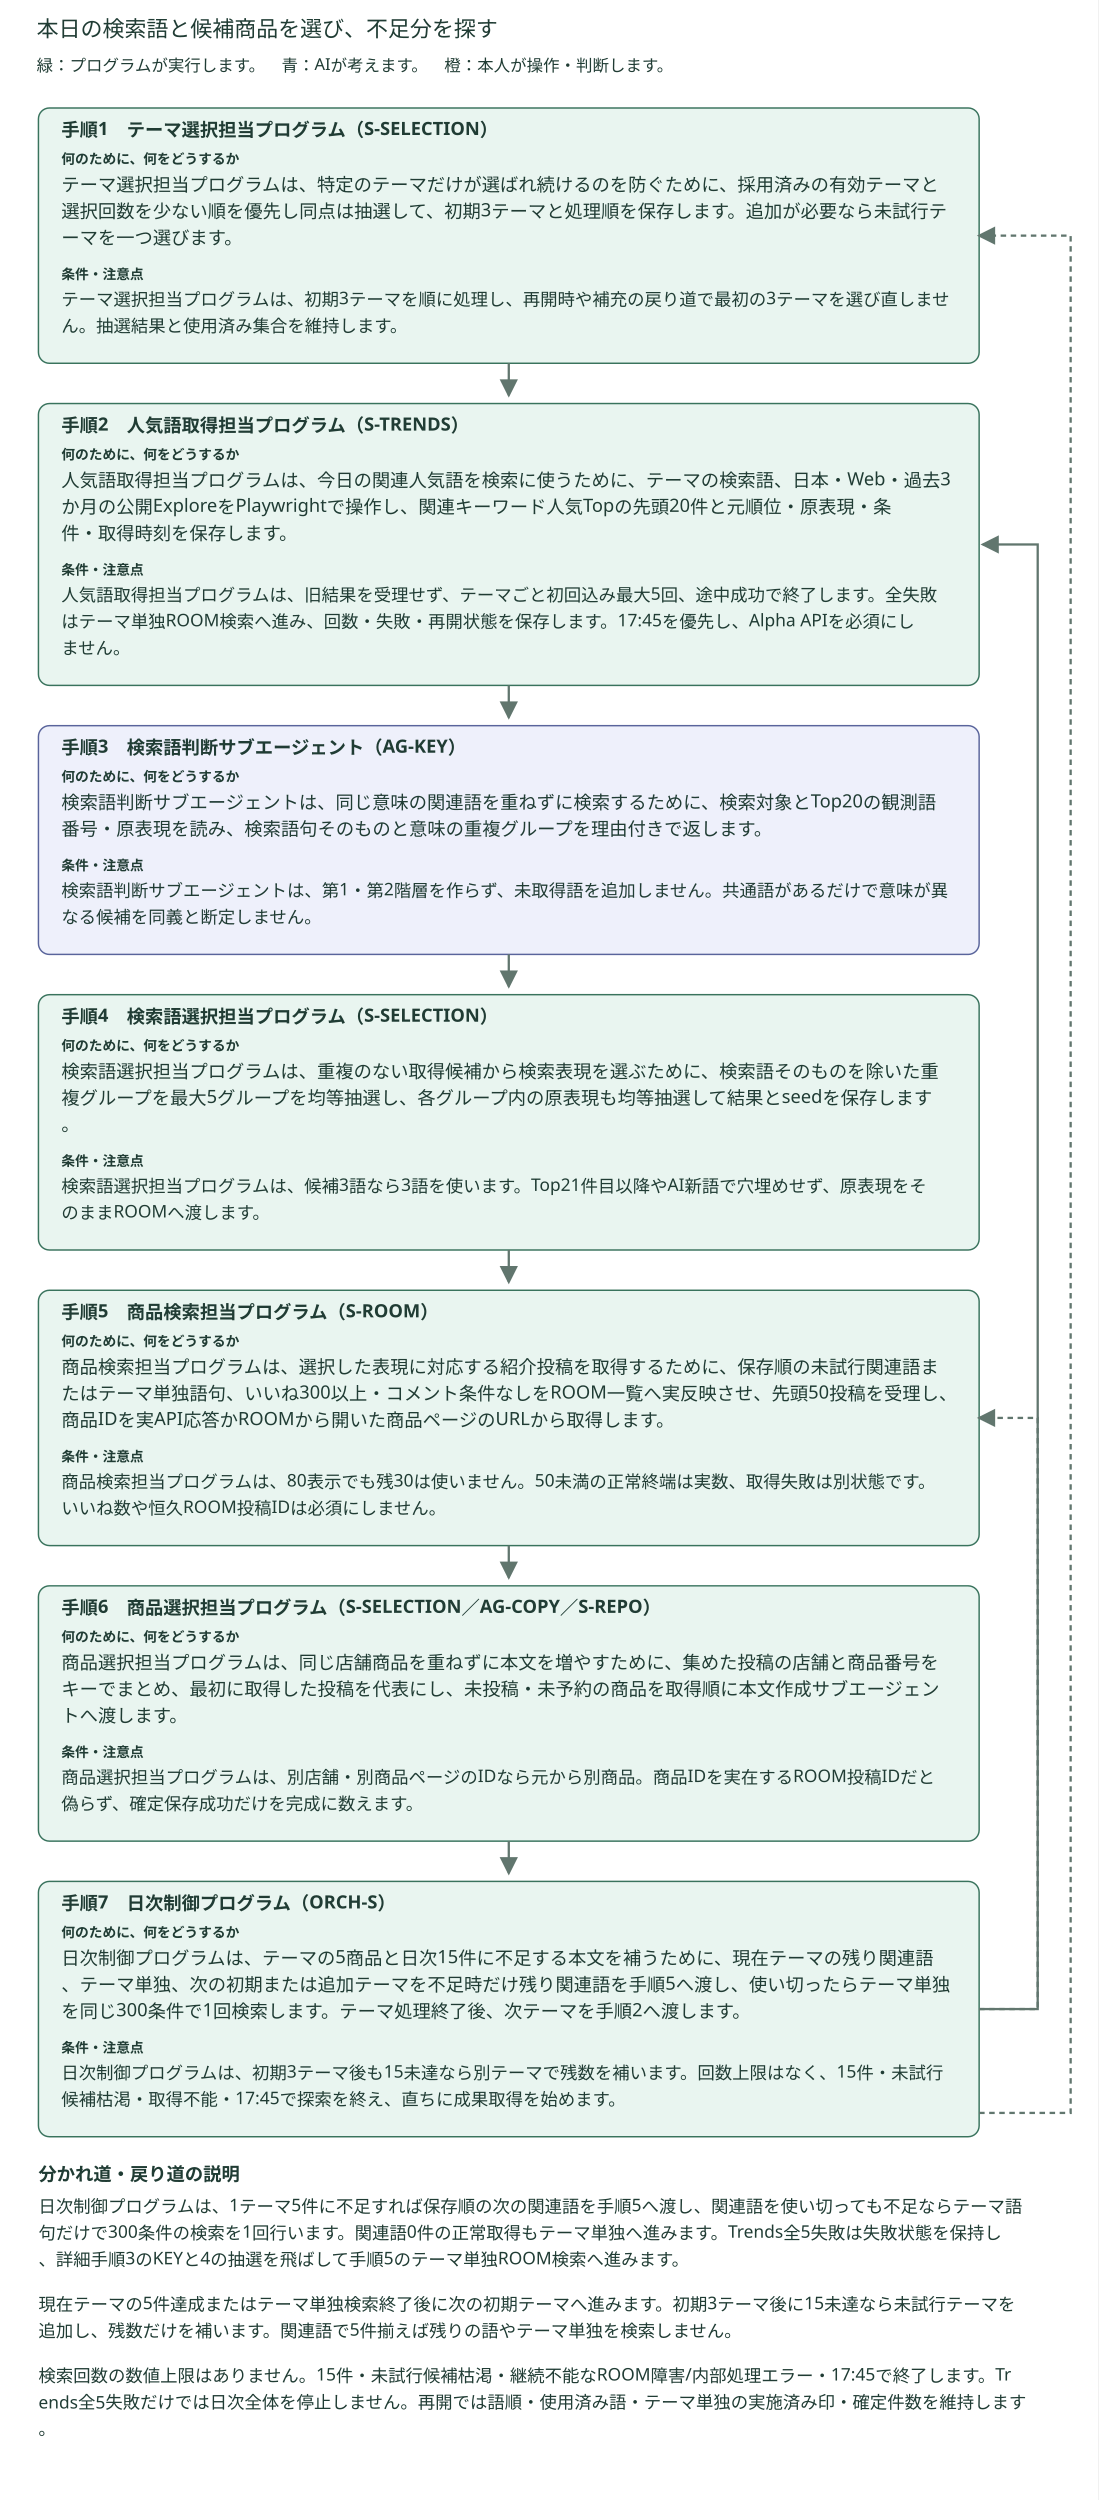
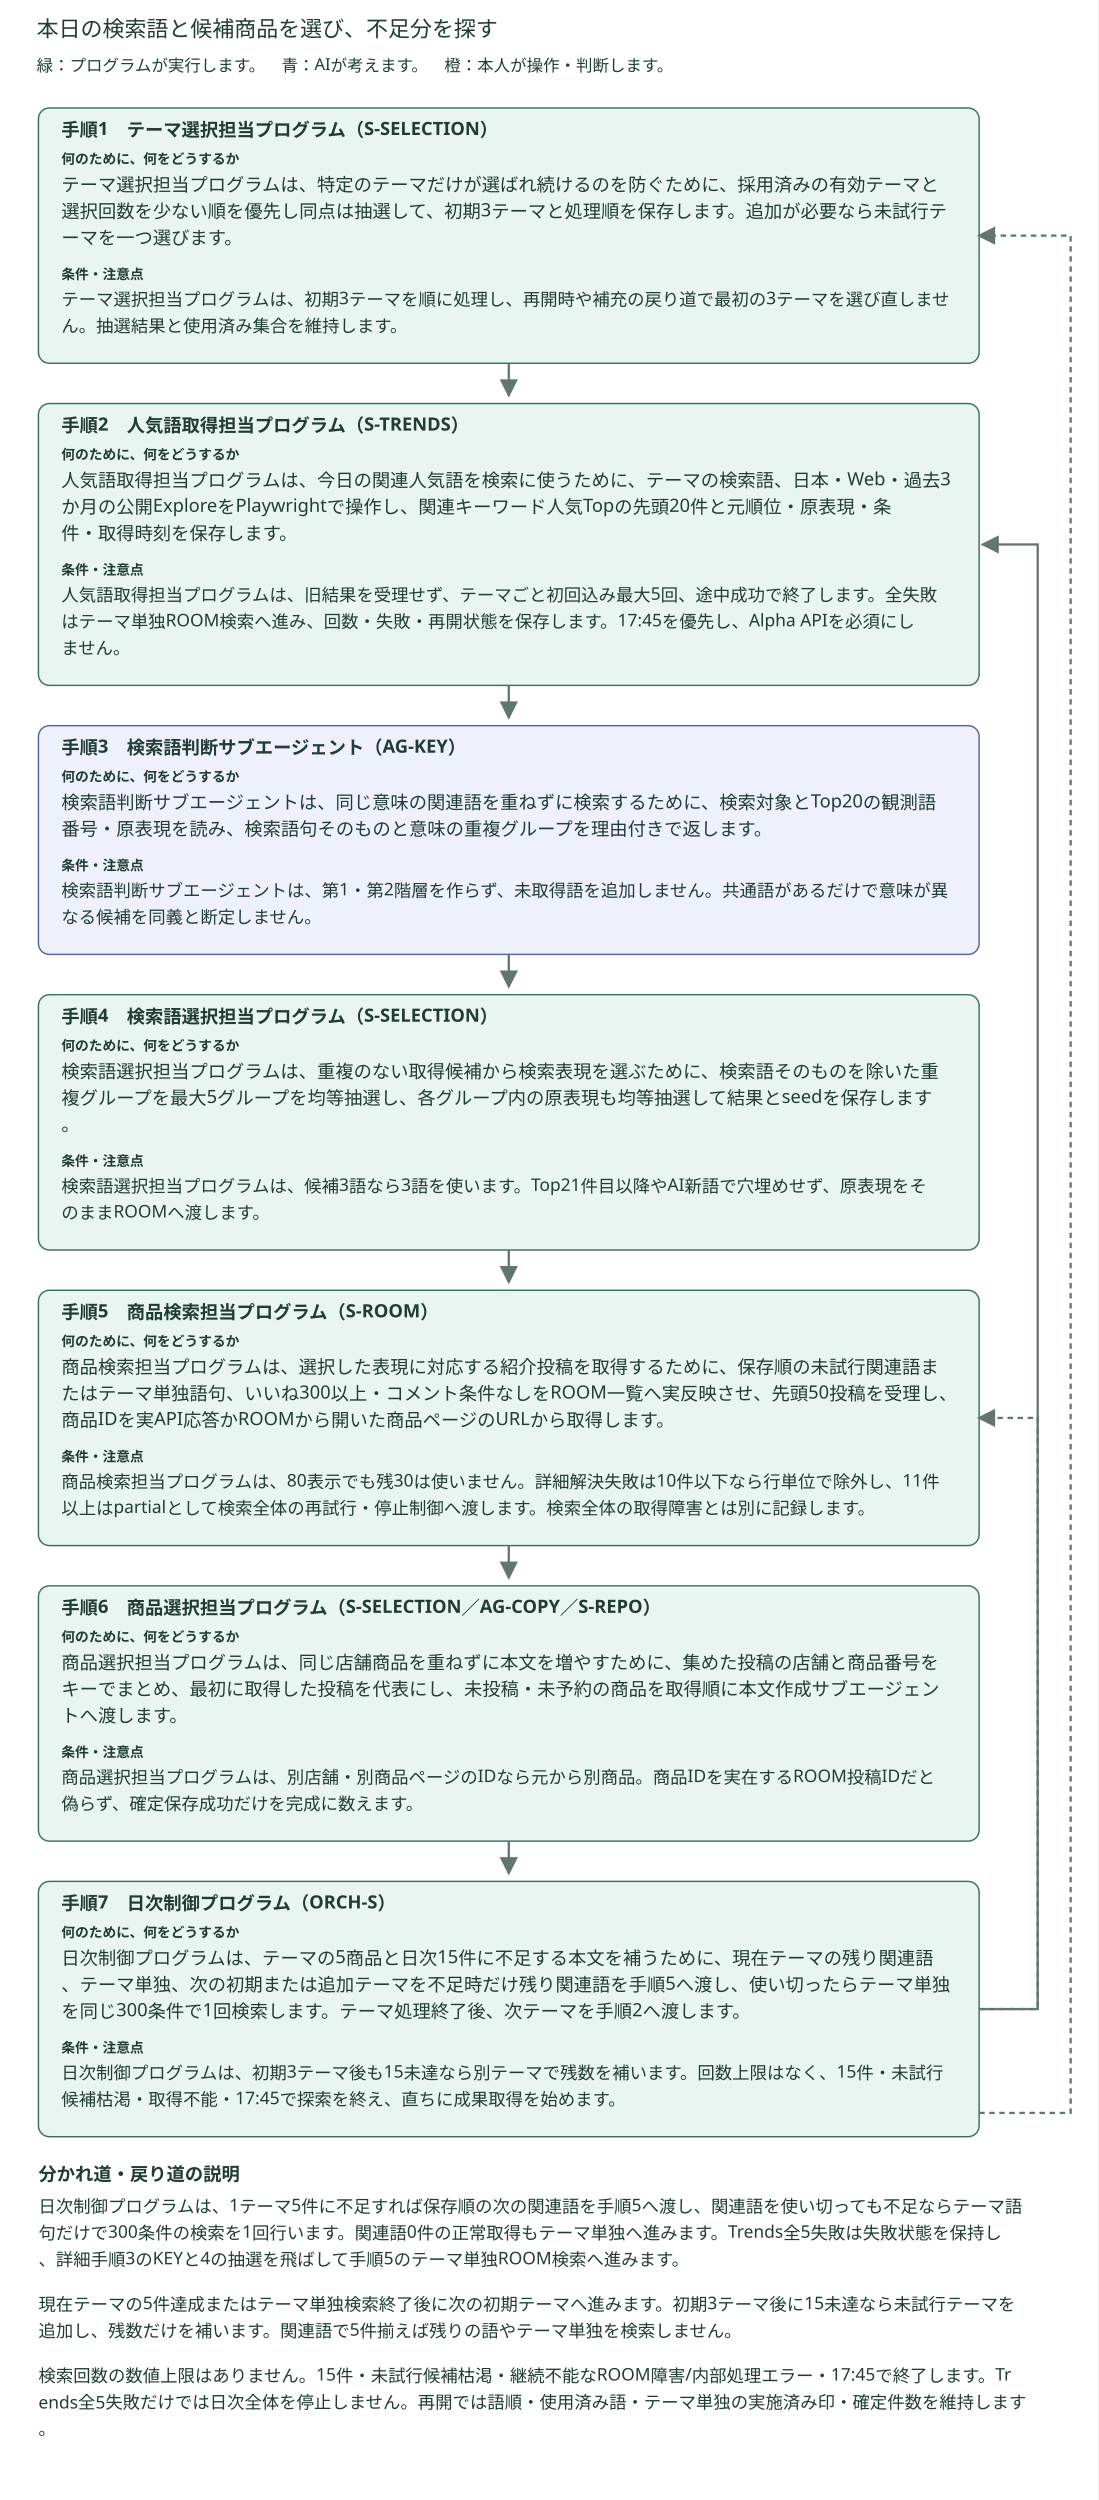
<svg xmlns="http://www.w3.org/2000/svg" viewBox="0 0 1200 2732" role="img" aria-labelledby="task-F03-title task-F03-desc" font-family="Yu Gothic, Meiryo, sans-serif">
  <defs>
    <marker id="task-F03-arrow" markerWidth="8" markerHeight="8" refX="7" refY="4" orient="auto">
      <path d="M0,0 L8,4 L0,8 Z" fill="#61766e" />
    </marker>
  </defs>
  <rect width="1200" height="2732" fill="#fff" />
  <text x="40" y="40" font-size="24" font-weight="400" text-anchor="start" fill="#203c34">本日の検索語と候補商品を選び、不足分を探す</text>
  <text x="40" y="78" font-size="18" font-weight="400" text-anchor="start" fill="#203c34">緑：プログラムが実行します。　青：AIが考えます。　橙：本人が操作・判断します。</text>
  <g class="diagram-node" data-node="F03-1">
    <rect x="42" y="118" width="1028" height="279" rx="12" fill="#e9f5f0" stroke="#39735d" stroke-width="1.6" />
    <text x="67" y="149" font-size="20" font-weight="700" text-anchor="start" fill="#203c34">手順1　テーマ選択担当プログラム（S-SELECTION）</text>
    <text x="67" y="179" font-size="15" font-weight="700" text-anchor="start" fill="#203c34">何のために、何をどうするか</text>
    <text x="67" y="209" font-size="20" font-weight="400" text-anchor="start" fill="#203c34">テーマ選択担当プログラムは、特定のテーマだけが選ばれ続けるのを防ぐために、採用済みの有効テーマと</text>
    <text x="67" y="238" font-size="20" font-weight="400" text-anchor="start" fill="#203c34">選択回数を少ない順を優先し同点は抽選して、初期3テーマと処理順を保存します。追加が必要なら未試行テ</text>
    <text x="67" y="267" font-size="20" font-weight="400" text-anchor="start" fill="#203c34">ーマを一つ選びます。</text>
    <text x="67" y="305" font-size="15" font-weight="700" text-anchor="start" fill="#203c34">条件・注意点</text>
    <text x="67" y="334" font-size="19" font-weight="400" text-anchor="start" fill="#203c34">テーマ選択担当プログラムは、初期3テーマを順に処理し、再開時や補充の戻り道で最初の3テーマを選び直しませ</text>
    <text x="67" y="363" font-size="19" font-weight="400" text-anchor="start" fill="#203c34">ん。抽選結果と使用済み集合を維持します。</text>
  </g>
  <path d="M 556 397 V 432" fill="none" stroke="#61766e" stroke-width="2.5" marker-end="url(#task-F03-arrow)" />
  <g class="diagram-node" data-node="F03-2">
    <rect x="42" y="441" width="1028" height="308" rx="12" fill="#e9f5f0" stroke="#39735d" stroke-width="1.6" />
    <text x="67" y="472" font-size="20" font-weight="700" text-anchor="start" fill="#203c34">手順2　人気語取得担当プログラム（S-TRENDS）</text>
    <text x="67" y="502" font-size="15" font-weight="700" text-anchor="start" fill="#203c34">何のために、何をどうするか</text>
    <text x="67" y="532" font-size="20" font-weight="400" text-anchor="start" fill="#203c34">人気語取得担当プログラムは、今日の関連人気語を検索に使うために、テーマの検索語、日本・Web・過去3</text>
    <text x="67" y="561" font-size="20" font-weight="400" text-anchor="start" fill="#203c34">か月の公開ExploreをPlaywrightで操作し、関連キーワード人気Topの先頭20件と元順位・原表現・条</text>
    <text x="67" y="590" font-size="20" font-weight="400" text-anchor="start" fill="#203c34">件・取得時刻を保存します。</text>
    <text x="67" y="628" font-size="15" font-weight="700" text-anchor="start" fill="#203c34">条件・注意点</text>
    <text x="67" y="657" font-size="19" font-weight="400" text-anchor="start" fill="#203c34">人気語取得担当プログラムは、旧結果を受理せず、テーマごと初回込み最大5回、途中成功で終了します。全失敗</text>
    <text x="67" y="686" font-size="19" font-weight="400" text-anchor="start" fill="#203c34">はテーマ単独ROOM検索へ進み、回数・失敗・再開状態を保存します。17:45を優先し、Alpha APIを必須にし</text>
    <text x="67" y="715" font-size="19" font-weight="400" text-anchor="start" fill="#203c34">ません。</text>
  </g>
  <path d="M 556 749 V 784" fill="none" stroke="#61766e" stroke-width="2.5" marker-end="url(#task-F03-arrow)" />
  <g class="diagram-node" data-node="F03-3">
    <rect x="42" y="793" width="1028" height="250" rx="12" fill="#eef0fb" stroke="#59649b" stroke-width="1.6" />
    <text x="67" y="824" font-size="20" font-weight="700" text-anchor="start" fill="#203c34">手順3　検索語判断サブエージェント（AG-KEY）</text>
    <text x="67" y="854" font-size="15" font-weight="700" text-anchor="start" fill="#203c34">何のために、何をどうするか</text>
    <text x="67" y="884" font-size="20" font-weight="400" text-anchor="start" fill="#203c34">検索語判断サブエージェントは、同じ意味の関連語を重ねずに検索するために、検索対象とTop20の観測語</text>
    <text x="67" y="913" font-size="20" font-weight="400" text-anchor="start" fill="#203c34">番号・原表現を読み、検索語句そのものと意味の重複グループを理由付きで返します。</text>
    <text x="67" y="951" font-size="15" font-weight="700" text-anchor="start" fill="#203c34">条件・注意点</text>
    <text x="67" y="980" font-size="19" font-weight="400" text-anchor="start" fill="#203c34">検索語判断サブエージェントは、第1・第2階層を作らず、未取得語を追加しません。共通語があるだけで意味が異</text>
    <text x="67" y="1009" font-size="19" font-weight="400" text-anchor="start" fill="#203c34">なる候補を同義と断定しません。</text>
  </g>
  <path d="M 556 1043 V 1078" fill="none" stroke="#61766e" stroke-width="2.5" marker-end="url(#task-F03-arrow)" />
  <g class="diagram-node" data-node="F03-4">
    <rect x="42" y="1087" width="1028" height="279" rx="12" fill="#e9f5f0" stroke="#39735d" stroke-width="1.6" />
    <text x="67" y="1118" font-size="20" font-weight="700" text-anchor="start" fill="#203c34">手順4　検索語選択担当プログラム（S-SELECTION）</text>
    <text x="67" y="1148" font-size="15" font-weight="700" text-anchor="start" fill="#203c34">何のために、何をどうするか</text>
    <text x="67" y="1178" font-size="20" font-weight="400" text-anchor="start" fill="#203c34">検索語選択担当プログラムは、重複のない取得候補から検索表現を選ぶために、検索語そのものを除いた重</text>
    <text x="67" y="1207" font-size="20" font-weight="400" text-anchor="start" fill="#203c34">複グループを最大5グループを均等抽選し、各グループ内の原表現も均等抽選して結果とseedを保存します</text>
    <text x="67" y="1236" font-size="20" font-weight="400" text-anchor="start" fill="#203c34">。</text>
    <text x="67" y="1274" font-size="15" font-weight="700" text-anchor="start" fill="#203c34">条件・注意点</text>
    <text x="67" y="1303" font-size="19" font-weight="400" text-anchor="start" fill="#203c34">検索語選択担当プログラムは、候補3語なら3語を使います。Top21件目以降やAI新語で穴埋めせず、原表現をそ</text>
    <text x="67" y="1332" font-size="19" font-weight="400" text-anchor="start" fill="#203c34">のままROOMへ渡します。</text>
  </g>
  <path d="M 556 1366 V 1401" fill="none" stroke="#61766e" stroke-width="2.5" marker-end="url(#task-F03-arrow)" />
  <g class="diagram-node" data-node="F03-5">
    <rect x="42" y="1410" width="1028" height="279" rx="12" fill="#e9f5f0" stroke="#39735d" stroke-width="1.6" />
    <text x="67" y="1441" font-size="20" font-weight="700" text-anchor="start" fill="#203c34">手順5　商品検索担当プログラム（S-ROOM）</text>
    <text x="67" y="1471" font-size="15" font-weight="700" text-anchor="start" fill="#203c34">何のために、何をどうするか</text>
    <text x="67" y="1501" font-size="20" font-weight="400" text-anchor="start" fill="#203c34">商品検索担当プログラムは、選択した表現に対応する紹介投稿を取得するために、保存順の未試行関連語ま</text>
    <text x="67" y="1530" font-size="20" font-weight="400" text-anchor="start" fill="#203c34">たはテーマ単独語句、いいね300以上・コメント条件なしをROOM一覧へ実反映させ、先頭50投稿を受理し、</text>
    <text x="67" y="1559" font-size="20" font-weight="400" text-anchor="start" fill="#203c34">商品IDを実API応答かROOMから開いた商品ページのURLから取得します。</text>
    <text x="67" y="1597" font-size="15" font-weight="700" text-anchor="start" fill="#203c34">条件・注意点</text>
-     <text x="67" y="1626" font-size="19" font-weight="400" text-anchor="start" fill="#203c34">商品検索担当プログラムは、80表示でも残30は使いません。50未満の正常終端は実数、取得失敗は別状態です。</text>
-     <text x="67" y="1655" font-size="19" font-weight="400" text-anchor="start" fill="#203c34">いいね数や恒久ROOM投稿IDは必須にしません。</text>
+     <text x="67" y="1626" font-size="19" font-weight="400" text-anchor="start" fill="#203c34">商品検索担当プログラムは、80表示でも残30は使いません。詳細解決失敗は10件以下なら行単位で除外し、11件</text>
+     <text x="67" y="1655" font-size="19" font-weight="400" text-anchor="start" fill="#203c34">以上はpartialとして検索全体の再試行・停止制御へ渡します。検索全体の取得障害とは別に記録します。</text>
  </g>
  <path d="M 556 1689 V 1724" fill="none" stroke="#61766e" stroke-width="2.5" marker-end="url(#task-F03-arrow)" />
  <g class="diagram-node" data-node="F03-6">
    <rect x="42" y="1733" width="1028" height="279" rx="12" fill="#e9f5f0" stroke="#39735d" stroke-width="1.6" />
    <text x="67" y="1764" font-size="20" font-weight="700" text-anchor="start" fill="#203c34">手順6　商品選択担当プログラム（S-SELECTION／AG-COPY／S-REPO）</text>
    <text x="67" y="1794" font-size="15" font-weight="700" text-anchor="start" fill="#203c34">何のために、何をどうするか</text>
    <text x="67" y="1824" font-size="20" font-weight="400" text-anchor="start" fill="#203c34">商品選択担当プログラムは、同じ店舗商品を重ねずに本文を増やすために、集めた投稿の店舗と商品番号を</text>
    <text x="67" y="1853" font-size="20" font-weight="400" text-anchor="start" fill="#203c34">キーでまとめ、最初に取得した投稿を代表にし、未投稿・未予約の商品を取得順に本文作成サブエージェン</text>
    <text x="67" y="1882" font-size="20" font-weight="400" text-anchor="start" fill="#203c34">トへ渡します。</text>
    <text x="67" y="1920" font-size="15" font-weight="700" text-anchor="start" fill="#203c34">条件・注意点</text>
    <text x="67" y="1949" font-size="19" font-weight="400" text-anchor="start" fill="#203c34">商品選択担当プログラムは、別店舗・別商品ページのIDなら元から別商品。商品IDを実在するROOM投稿IDだと</text>
    <text x="67" y="1978" font-size="19" font-weight="400" text-anchor="start" fill="#203c34">偽らず、確定保存成功だけを完成に数えます。</text>
  </g>
  <path d="M 556 2012 V 2047" fill="none" stroke="#61766e" stroke-width="2.5" marker-end="url(#task-F03-arrow)" />
  <g class="diagram-node" data-node="F03-7">
    <rect x="42" y="2056" width="1028" height="279" rx="12" fill="#e9f5f0" stroke="#39735d" stroke-width="1.6" />
    <text x="67" y="2087" font-size="20" font-weight="700" text-anchor="start" fill="#203c34">手順7　日次制御プログラム（ORCH-S）</text>
    <text x="67" y="2117" font-size="15" font-weight="700" text-anchor="start" fill="#203c34">何のために、何をどうするか</text>
    <text x="67" y="2147" font-size="20" font-weight="400" text-anchor="start" fill="#203c34">日次制御プログラムは、テーマの5商品と日次15件に不足する本文を補うために、現在テーマの残り関連語</text>
    <text x="67" y="2176" font-size="20" font-weight="400" text-anchor="start" fill="#203c34">、テーマ単独、次の初期または追加テーマを不足時だけ残り関連語を手順5へ渡し、使い切ったらテーマ単独</text>
    <text x="67" y="2205" font-size="20" font-weight="400" text-anchor="start" fill="#203c34">を同じ300条件で1回検索します。テーマ処理終了後、次テーマを手順2へ渡します。</text>
    <text x="67" y="2243" font-size="15" font-weight="700" text-anchor="start" fill="#203c34">条件・注意点</text>
    <text x="67" y="2272" font-size="19" font-weight="400" text-anchor="start" fill="#203c34">日次制御プログラムは、初期3テーマ後も15未達なら別テーマで残数を補います。回数上限はなく、15件・未試行</text>
    <text x="67" y="2301" font-size="19" font-weight="400" text-anchor="start" fill="#203c34">候補枯渇・取得不能・17:45で探索を終え、直ちに成果取得を始めます。</text>
  </g>
  <path d="M 1070 2195.5 H 1134 V 1549.5 H 1070" fill="none" stroke="#61766e" stroke-width="2.5" stroke-dasharray="6 5" marker-end="url(#task-F03-arrow)" />
  <path d="M 1070 2309 H 1170 V 257.5 H 1070" fill="none" stroke="#61766e" stroke-width="2.5" stroke-dasharray="6 5" marker-end="url(#task-F03-arrow)" />
  <path d="M 1070 2195.5 H 1134 V 595 H 1074" fill="none" stroke="#61766e" stroke-width="2.5" marker-end="url(#task-F03-arrow)" />
  <text x="42" y="2383" font-size="20" font-weight="700" text-anchor="start" fill="#203c34">分かれ道・戻り道の説明</text>
  <text x="42" y="2418" font-size="19" font-weight="400" text-anchor="start" fill="#203c34">日次制御プログラムは、1テーマ5件に不足すれば保存順の次の関連語を手順5へ渡し、関連語を使い切っても不足ならテーマ語</text>
  <text x="42" y="2447" font-size="19" font-weight="400" text-anchor="start" fill="#203c34">句だけで300条件の検索を1回行います。関連語0件の正常取得もテーマ単独へ進みます。Trends全5失敗は失敗状態を保持し</text>
  <text x="42" y="2476" font-size="19" font-weight="400" text-anchor="start" fill="#203c34">、詳細手順3のKEYと4の抽選を飛ばして手順5のテーマ単独ROOM検索へ進みます。</text>
  <text x="42" y="2525" font-size="19" font-weight="400" text-anchor="start" fill="#203c34">現在テーマの5件達成またはテーマ単独検索終了後に次の初期テーマへ進みます。初期3テーマ後に15未達なら未試行テーマを</text>
  <text x="42" y="2554" font-size="19" font-weight="400" text-anchor="start" fill="#203c34">追加し、残数だけを補います。関連語で5件揃えば残りの語やテーマ単独を検索しません。</text>
  <text x="42" y="2603" font-size="19" font-weight="400" text-anchor="start" fill="#203c34">検索回数の数値上限はありません。15件・未試行候補枯渇・継続不能なROOM障害/内部処理エラー・17:45で終了します。Tr</text>
  <text x="42" y="2632" font-size="19" font-weight="400" text-anchor="start" fill="#203c34">ends全5失敗だけでは日次全体を停止しません。再開では語順・使用済み語・テーマ単独の実施済み印・確定件数を維持します</text>
  <text x="42" y="2661" font-size="19" font-weight="400" text-anchor="start" fill="#203c34">。</text>
</svg>
